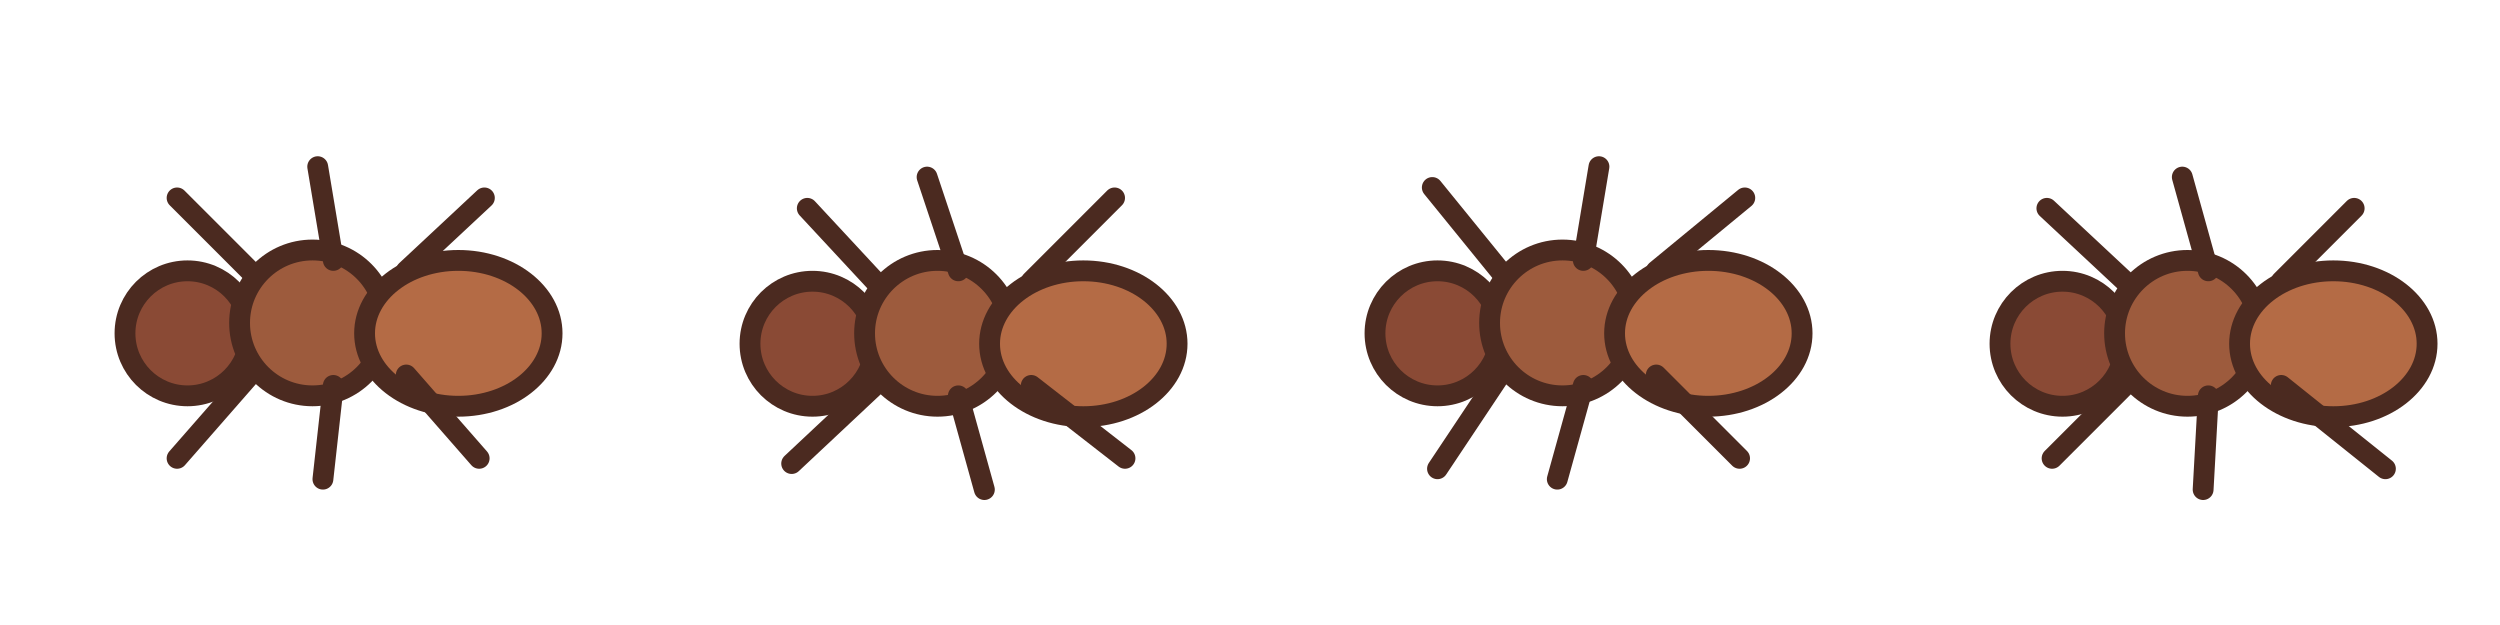
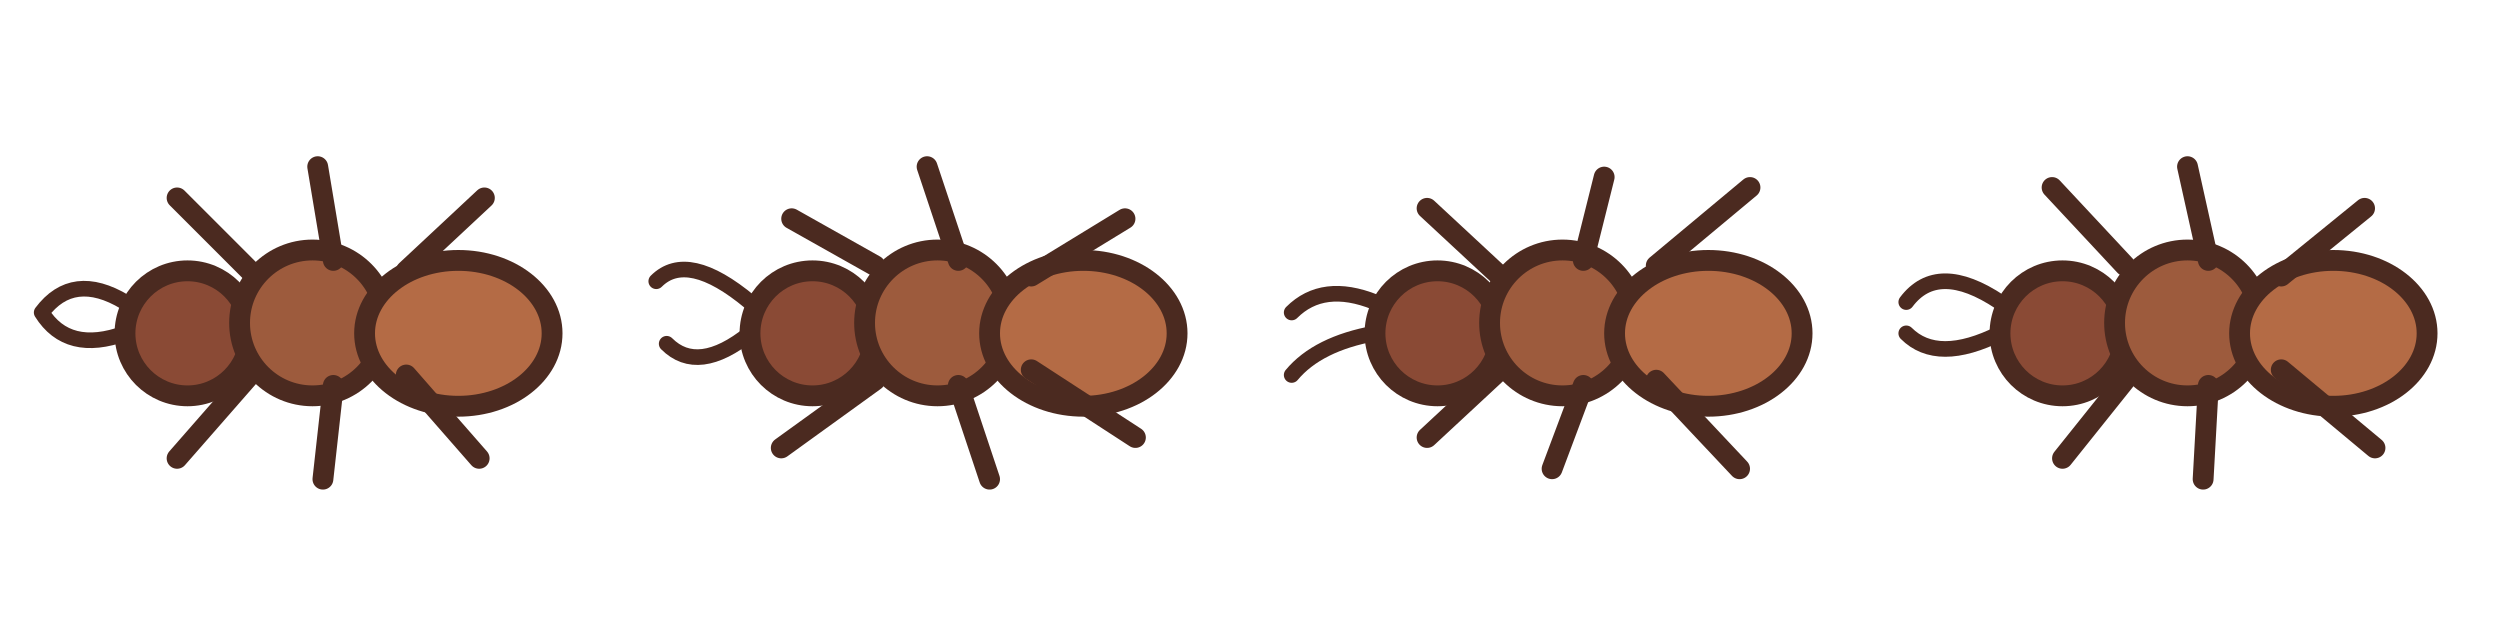
<svg xmlns="http://www.w3.org/2000/svg" viewBox="0 0 480 120">
  <g transform="translate(0 0)">
    <circle cx="36" cy="64" r="12" fill="#8a4a35" stroke="#4b2a20" stroke-width="4" />
    <circle cx="60" cy="62" r="14" fill="#9d5b3d" stroke="#4b2a20" stroke-width="4" />
    <ellipse cx="88" cy="64" rx="18" ry="14" fill="#b46b45" stroke="#4b2a20" stroke-width="4" />
    <path d="M48 72 L34 88 M64 74 L62 92 M78 72 L92 88 M48 52 L34 38 M64 50 L61 32 M78 52 L93 38" stroke="#4b2a20" stroke-width="4" stroke-linecap="round" />
+     <path d="M24 58 Q14 52 8 60 M24 64 Q13 68 8 60" stroke="#4b2a20" stroke-width="3" fill="none" stroke-linecap="round" />
  </g>
  <g transform="translate(120 0)">
-     <circle cx="36" cy="66" r="12" fill="#8a4a35" stroke="#4b2a20" stroke-width="4" />
-     <circle cx="60" cy="64" r="14" fill="#9d5b3d" stroke="#4b2a20" stroke-width="4" />
-     <ellipse cx="88" cy="66" rx="18" ry="14" fill="#b46b45" stroke="#4b2a20" stroke-width="4" />
-     <path d="M48 74 L32 89 M64 76 L69 94 M78 74 L96 88 M48 54 L35 40 M64 52 L58 34 M78 54 L94 38" stroke="#4b2a20" stroke-width="4" stroke-linecap="round" />
+     <circle cx="36" cy="64" r="12" fill="#8a4a35" stroke="#4b2a20" stroke-width="4" />
+     <circle cx="60" cy="62" r="14" fill="#9d5b3d" stroke="#4b2a20" stroke-width="4" />
+     <ellipse cx="88" cy="64" rx="18" ry="14" fill="#b46b45" stroke="#4b2a20" stroke-width="4" />
+     <path d="M48 73 L30 86 M64 74 L70 92 M78 71 L98 84 M48 51 L32 42 M64 50 L58 32 M78 53 L96 42" stroke="#4b2a20" stroke-width="4" stroke-linecap="round" />
+     <path d="M24 58 Q12 48 6 54 M24 64 Q14 72 8 66" stroke="#4b2a20" stroke-width="3" fill="none" stroke-linecap="round" />
  </g>
  <g transform="translate(240 0)">
    <circle cx="36" cy="64" r="12" fill="#8a4a35" stroke="#4b2a20" stroke-width="4" />
    <circle cx="60" cy="62" r="14" fill="#9d5b3d" stroke="#4b2a20" stroke-width="4" />
    <ellipse cx="88" cy="64" rx="18" ry="14" fill="#b46b45" stroke="#4b2a20" stroke-width="4" />
-     <path d="M48 72 L36 90 M64 74 L59 92 M78 72 L94 88 M48 52 L35 36 M64 50 L67 32 M78 52 L95 38" stroke="#4b2a20" stroke-width="4" stroke-linecap="round" />
+     <path d="M48 71 L34 84 M64 74 L58 90 M78 73 L94 90 M48 53 L34 40 M64 50 L68 34 M78 51 L96 36" stroke="#4b2a20" stroke-width="4" stroke-linecap="round" />
+     <path d="M24 58 Q14 54 8 60 M24 64 Q13 66 8 72" stroke="#4b2a20" stroke-width="3" fill="none" stroke-linecap="round" />
  </g>
  <g transform="translate(360 0)">
-     <circle cx="36" cy="66" r="12" fill="#8a4a35" stroke="#4b2a20" stroke-width="4" />
-     <circle cx="60" cy="64" r="14" fill="#9d5b3d" stroke="#4b2a20" stroke-width="4" />
-     <ellipse cx="88" cy="66" rx="18" ry="14" fill="#b46b45" stroke="#4b2a20" stroke-width="4" />
-     <path d="M48 74 L34 88 M64 76 L63 94 M78 74 L98 90 M48 54 L33 40 M64 52 L59 34 M78 54 L92 40" stroke="#4b2a20" stroke-width="4" stroke-linecap="round" />
+     <circle cx="36" cy="64" r="12" fill="#8a4a35" stroke="#4b2a20" stroke-width="4" />
+     <circle cx="60" cy="62" r="14" fill="#9d5b3d" stroke="#4b2a20" stroke-width="4" />
+     <ellipse cx="88" cy="64" rx="18" ry="14" fill="#b46b45" stroke="#4b2a20" stroke-width="4" />
+     <path d="M48 73 L36 88 M64 74 L63 92 M78 71 L96 86 M48 51 L34 36 M64 50 L60 32 M78 53 L94 40" stroke="#4b2a20" stroke-width="4" stroke-linecap="round" />
+     <path d="M24 58 Q12 50 6 58 M24 64 Q12 70 6 64" stroke="#4b2a20" stroke-width="3" fill="none" stroke-linecap="round" />
  </g>
</svg>
